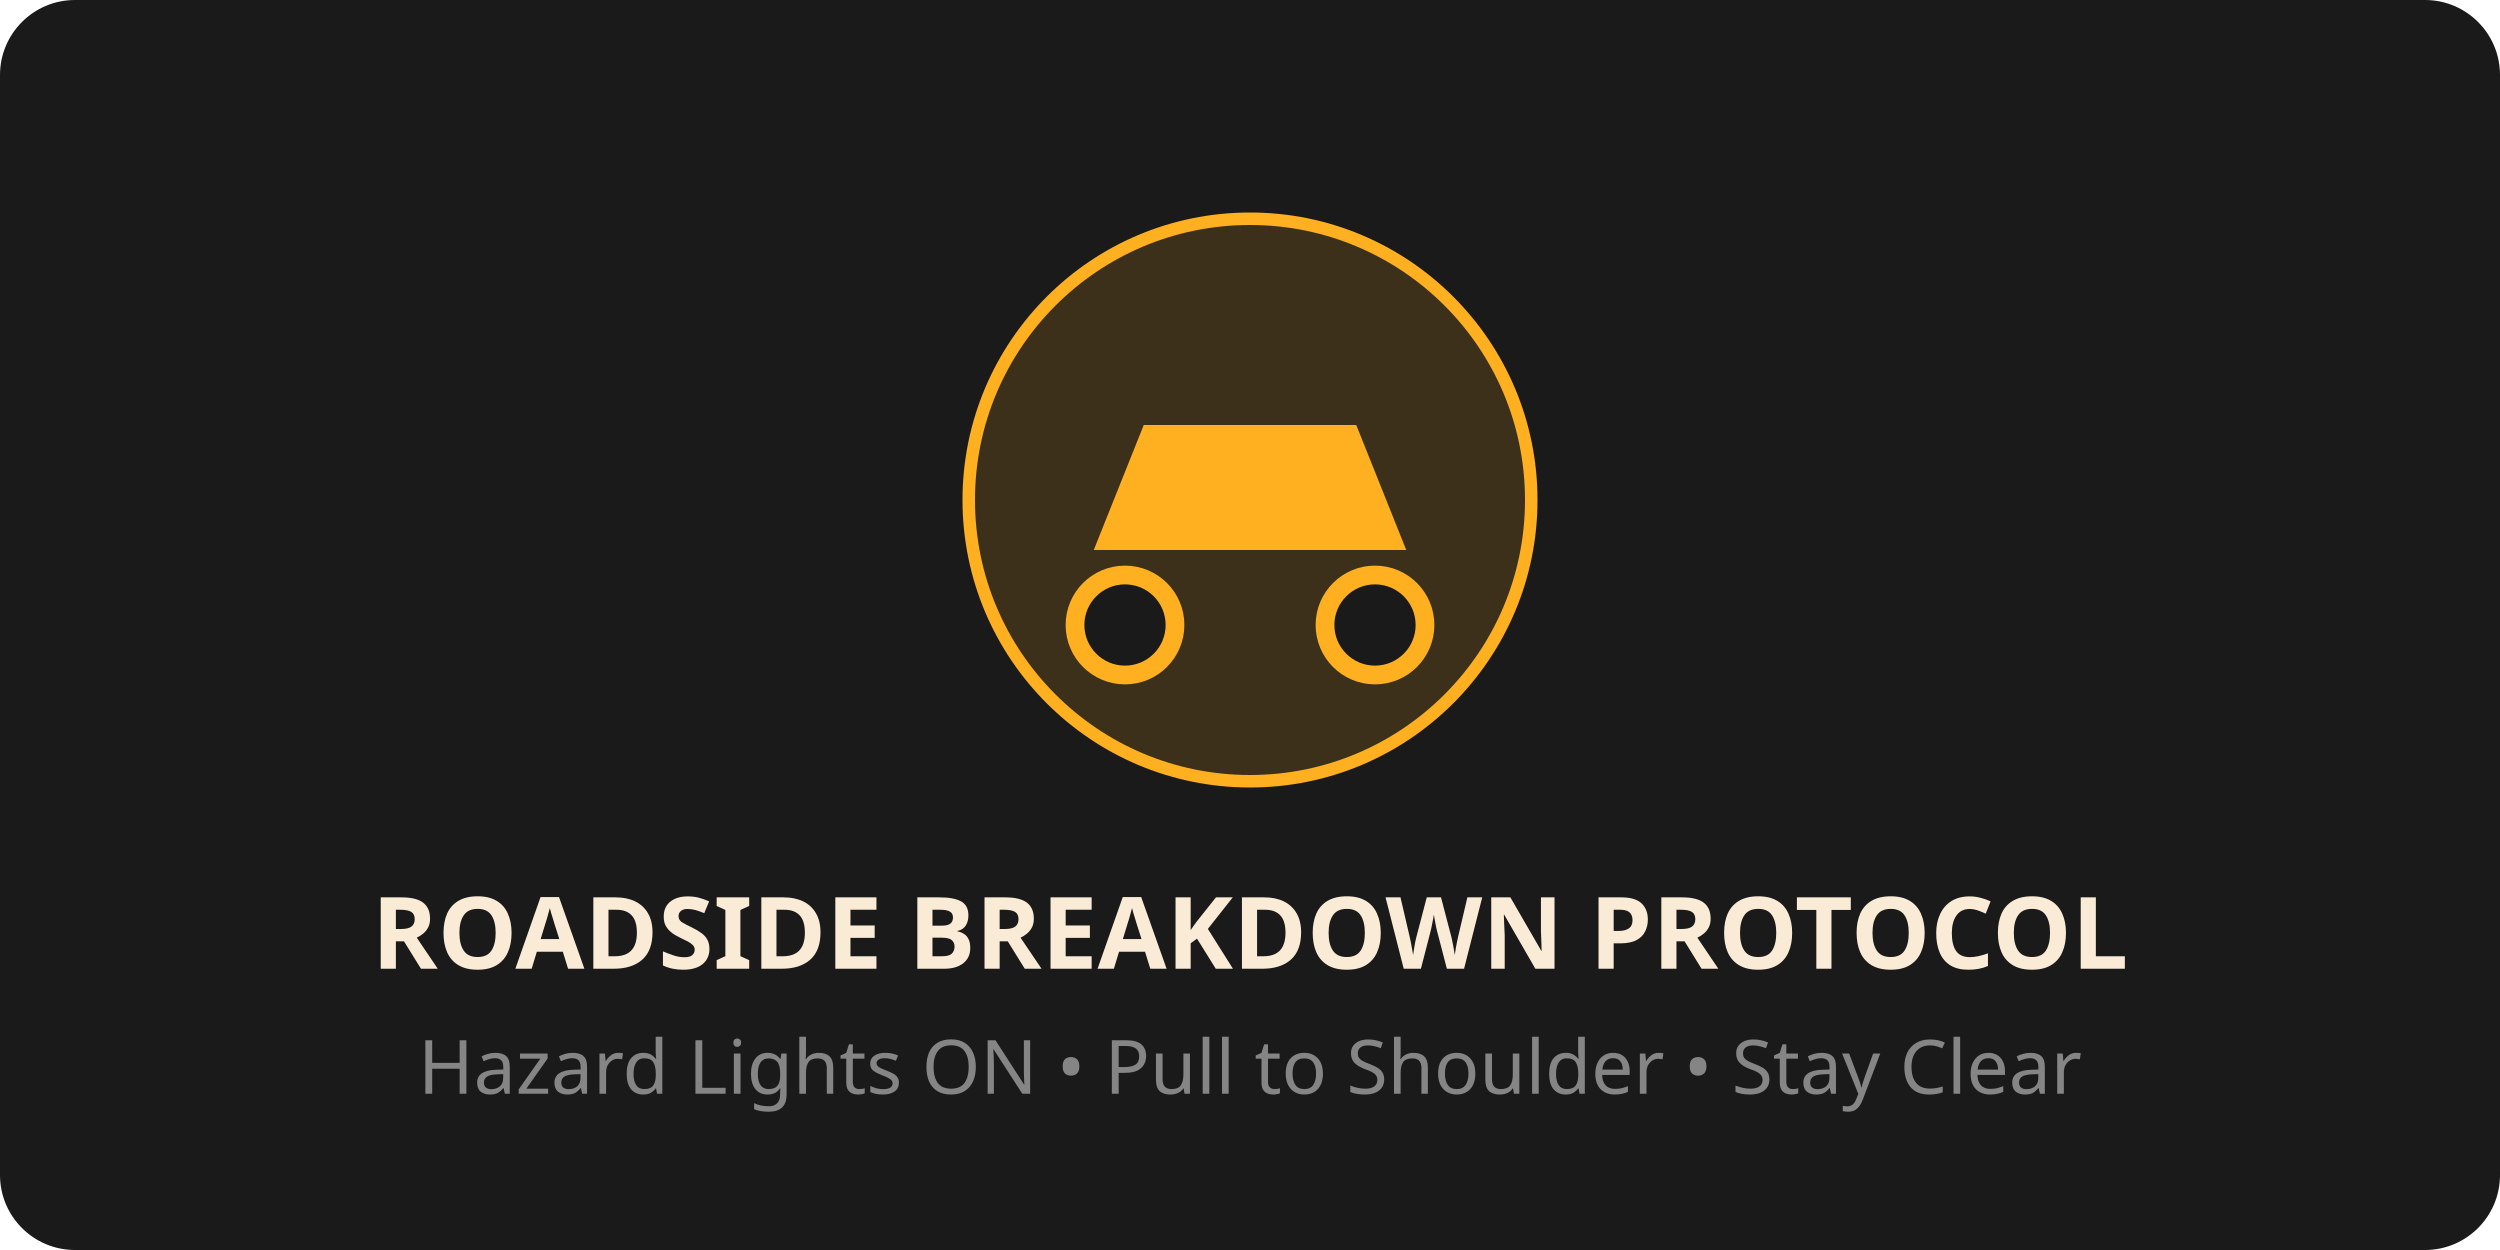
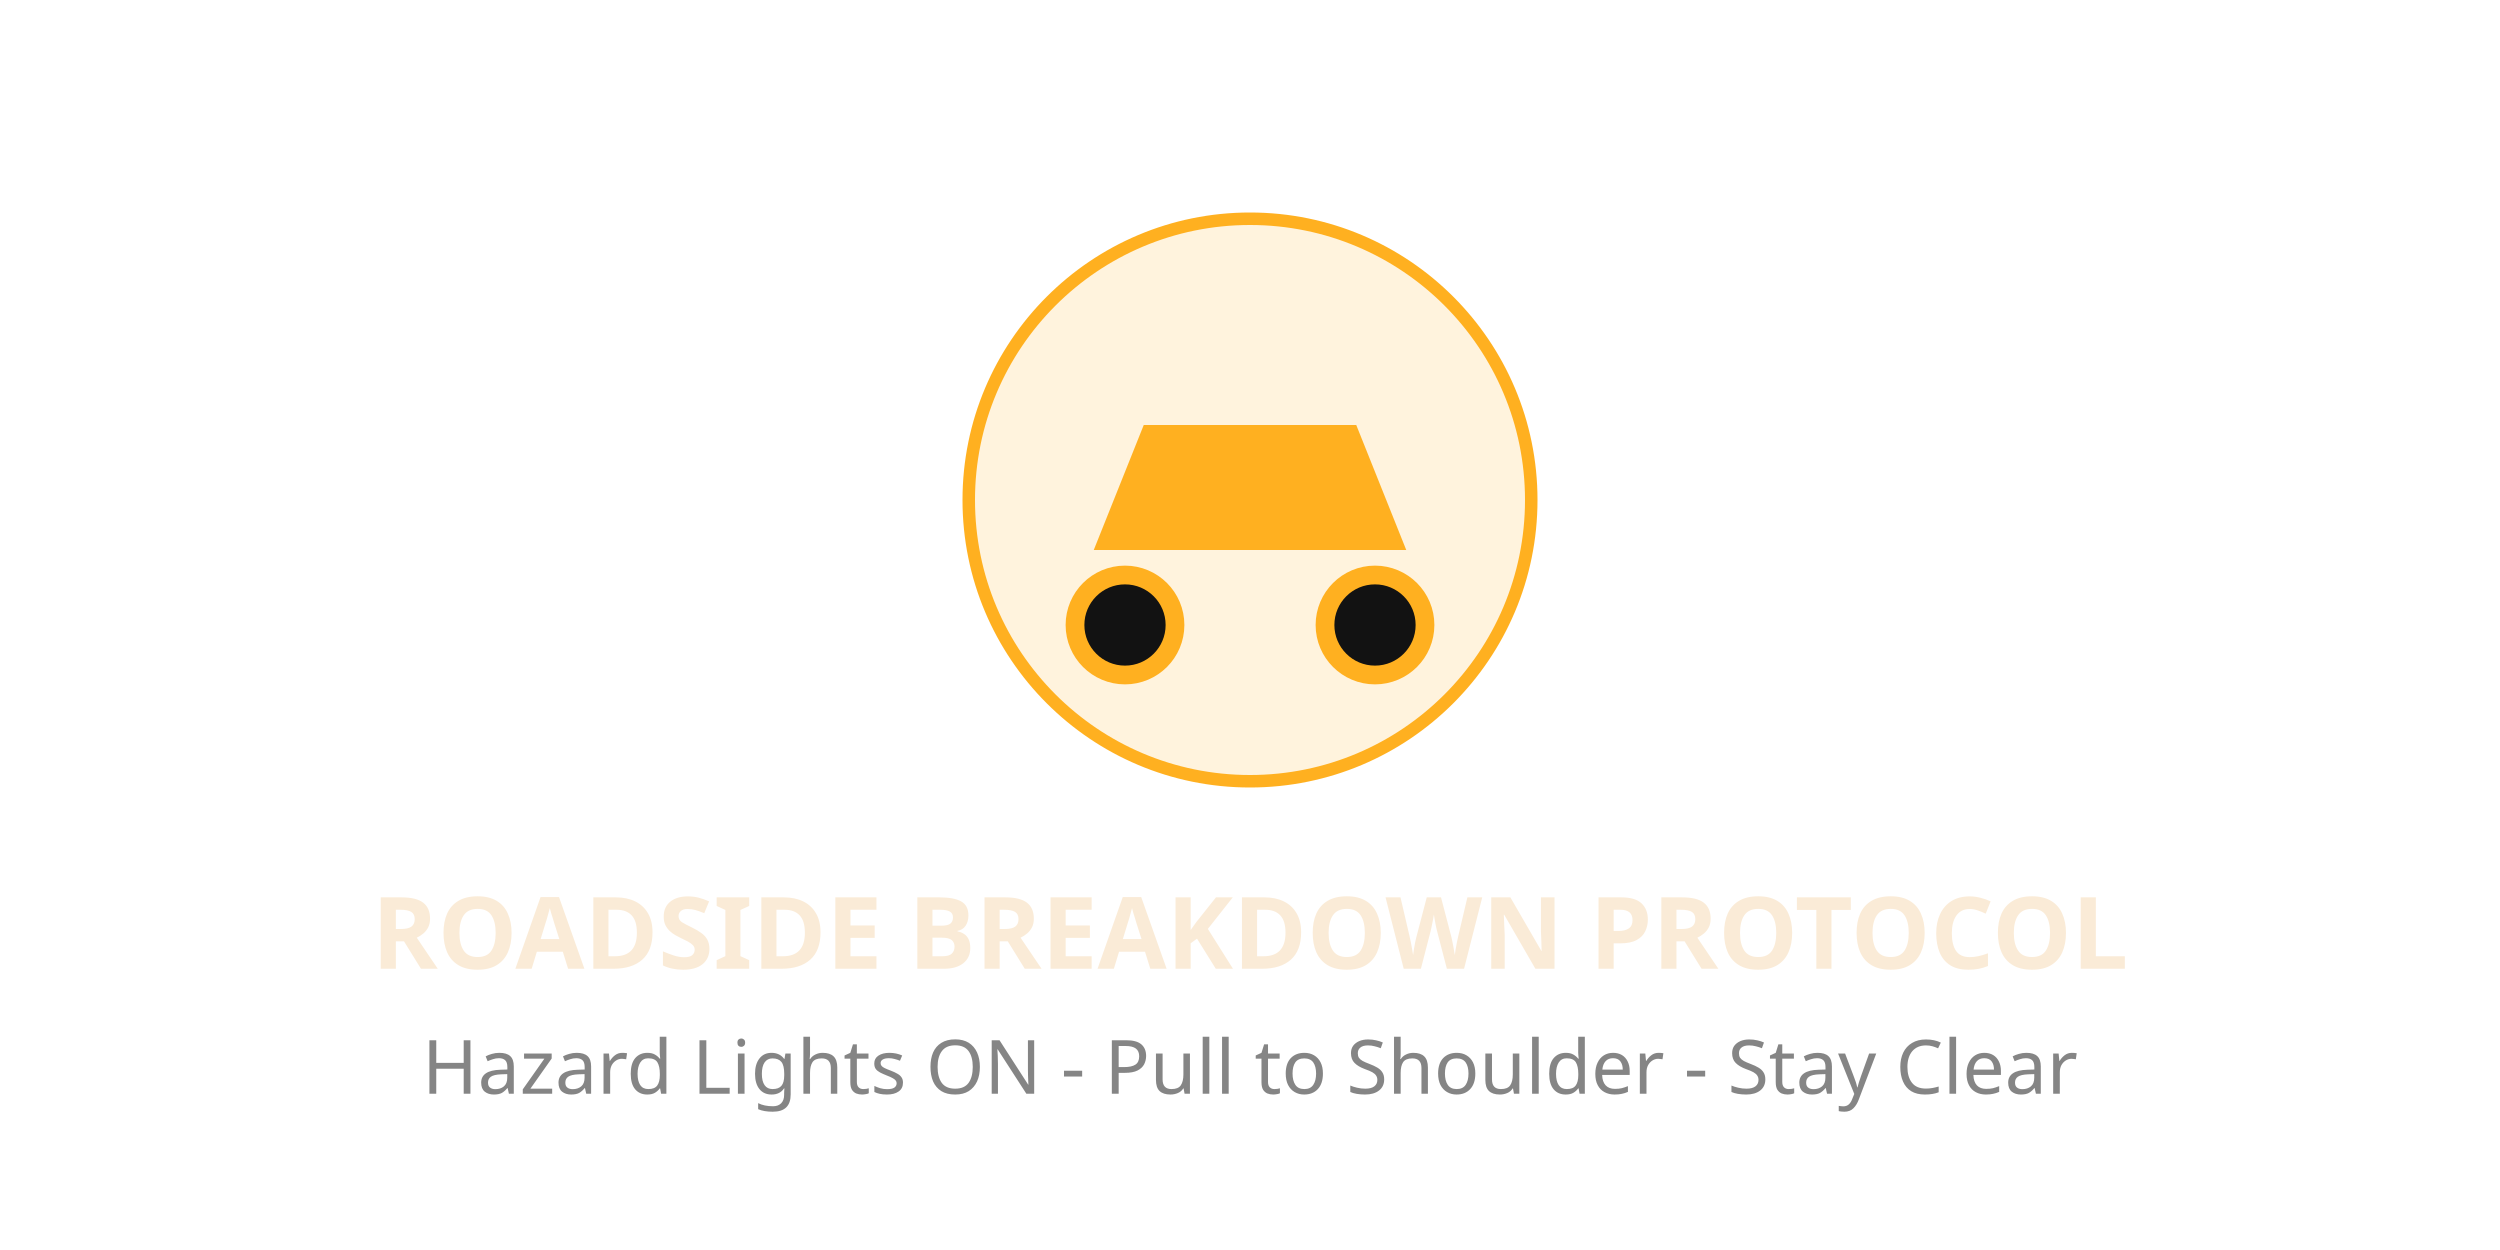
<svg xmlns="http://www.w3.org/2000/svg" viewBox="0 0 400 200">
-   <rect width="400" height="200" rx="12" fill="#1A1A1A" />
  <circle cx="200" cy="80" r="45" fill="rgba(255, 176, 32, 0.15)" stroke="#FFB020" stroke-width="2" />
  <path d="M175 88 L183 68 L217 68 L225 88 Z" fill="#FFB020" />
-   <circle cx="180" cy="100" r="8" fill="#1A1A1A" stroke="#FFB020" stroke-width="3" />
-   <circle cx="220" cy="100" r="8" fill="#1A1A1A" stroke="#FFB020" stroke-width="3" />
+   <circle cx="180" cy="100" r="8" fill="#121212" stroke="#FFB020" stroke-width="3" />
+   <circle cx="220" cy="100" r="8" fill="#121212" stroke="#FFB020" stroke-width="3" />
  <text x="200" y="155" fill="#FAEBD7" font-family="sans-serif" font-weight="700" font-size="16" text-anchor="middle">ROADSIDE BREAKDOWN PROTOCOL</text>
-   <text x="200" y="175" fill="#858585" font-family="sans-serif" font-size="12" text-anchor="middle">Hazard Lights ON • Pull to Shoulder • Stay Clear</text>
+   <text x="200" y="175" fill="#858585" font-family="sans-serif" font-size="12" text-anchor="middle">Hazard Lights ON - Pull to Shoulder - Stay Clear</text>
</svg>
